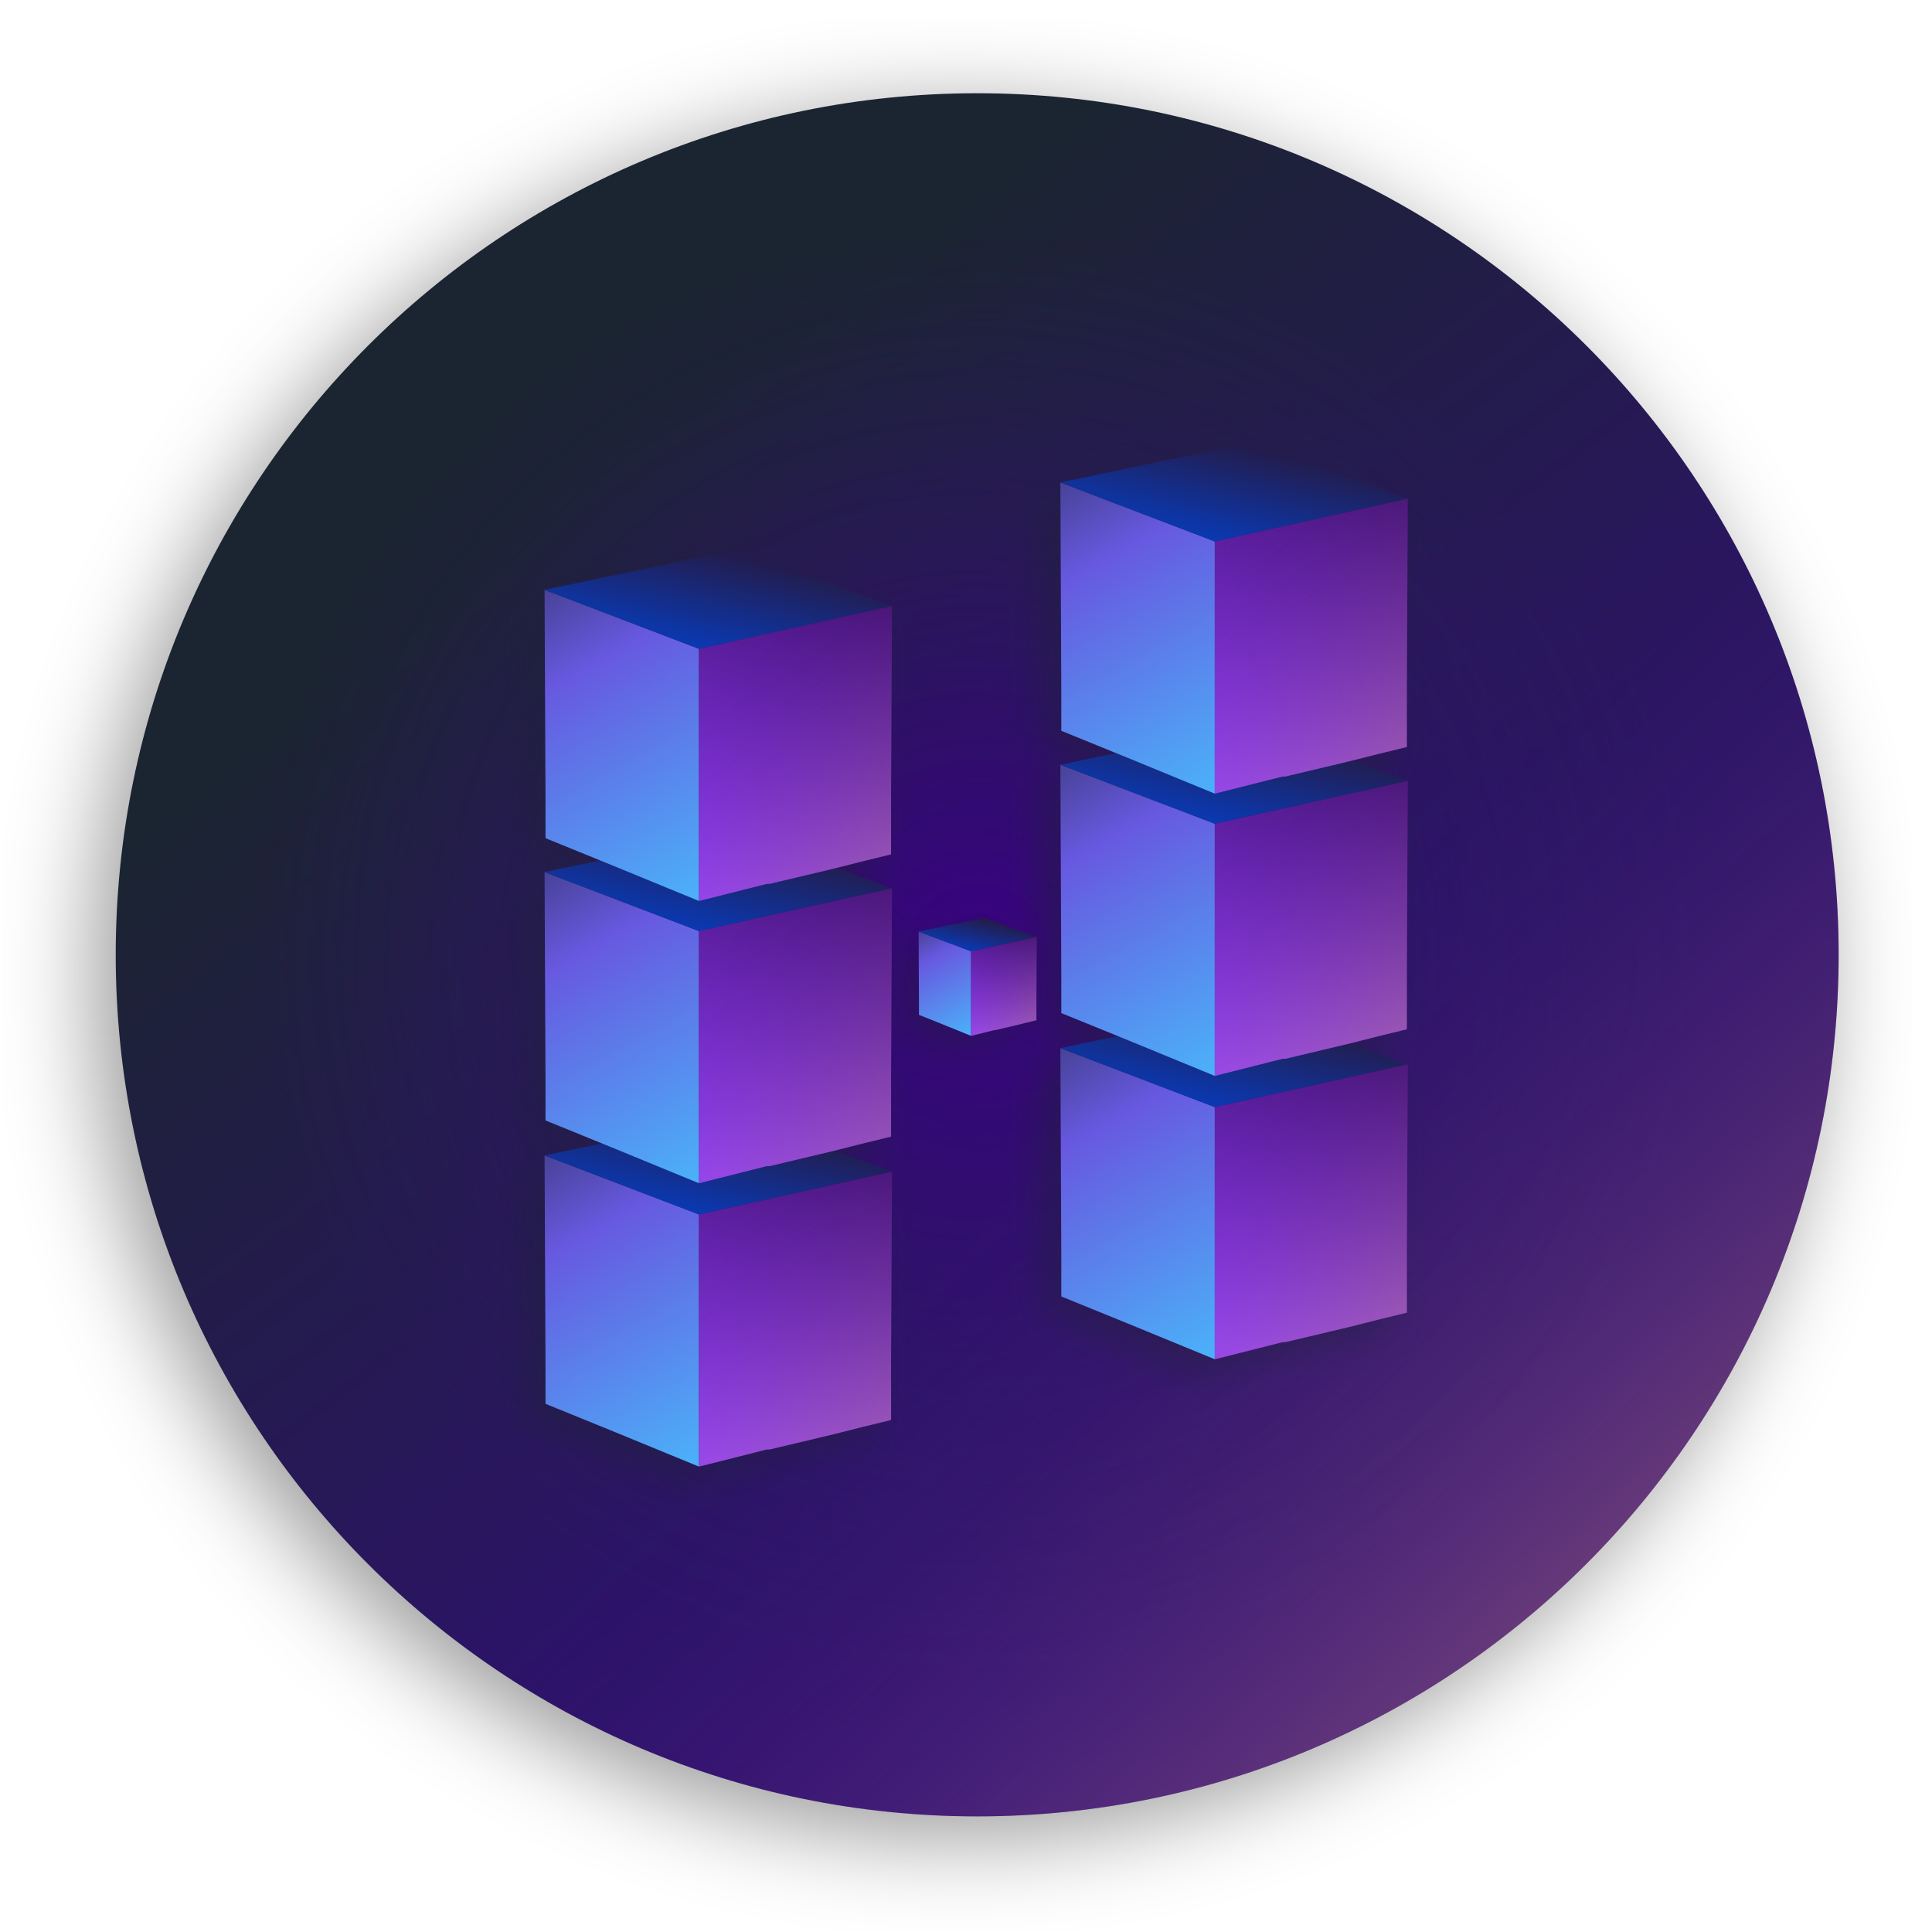
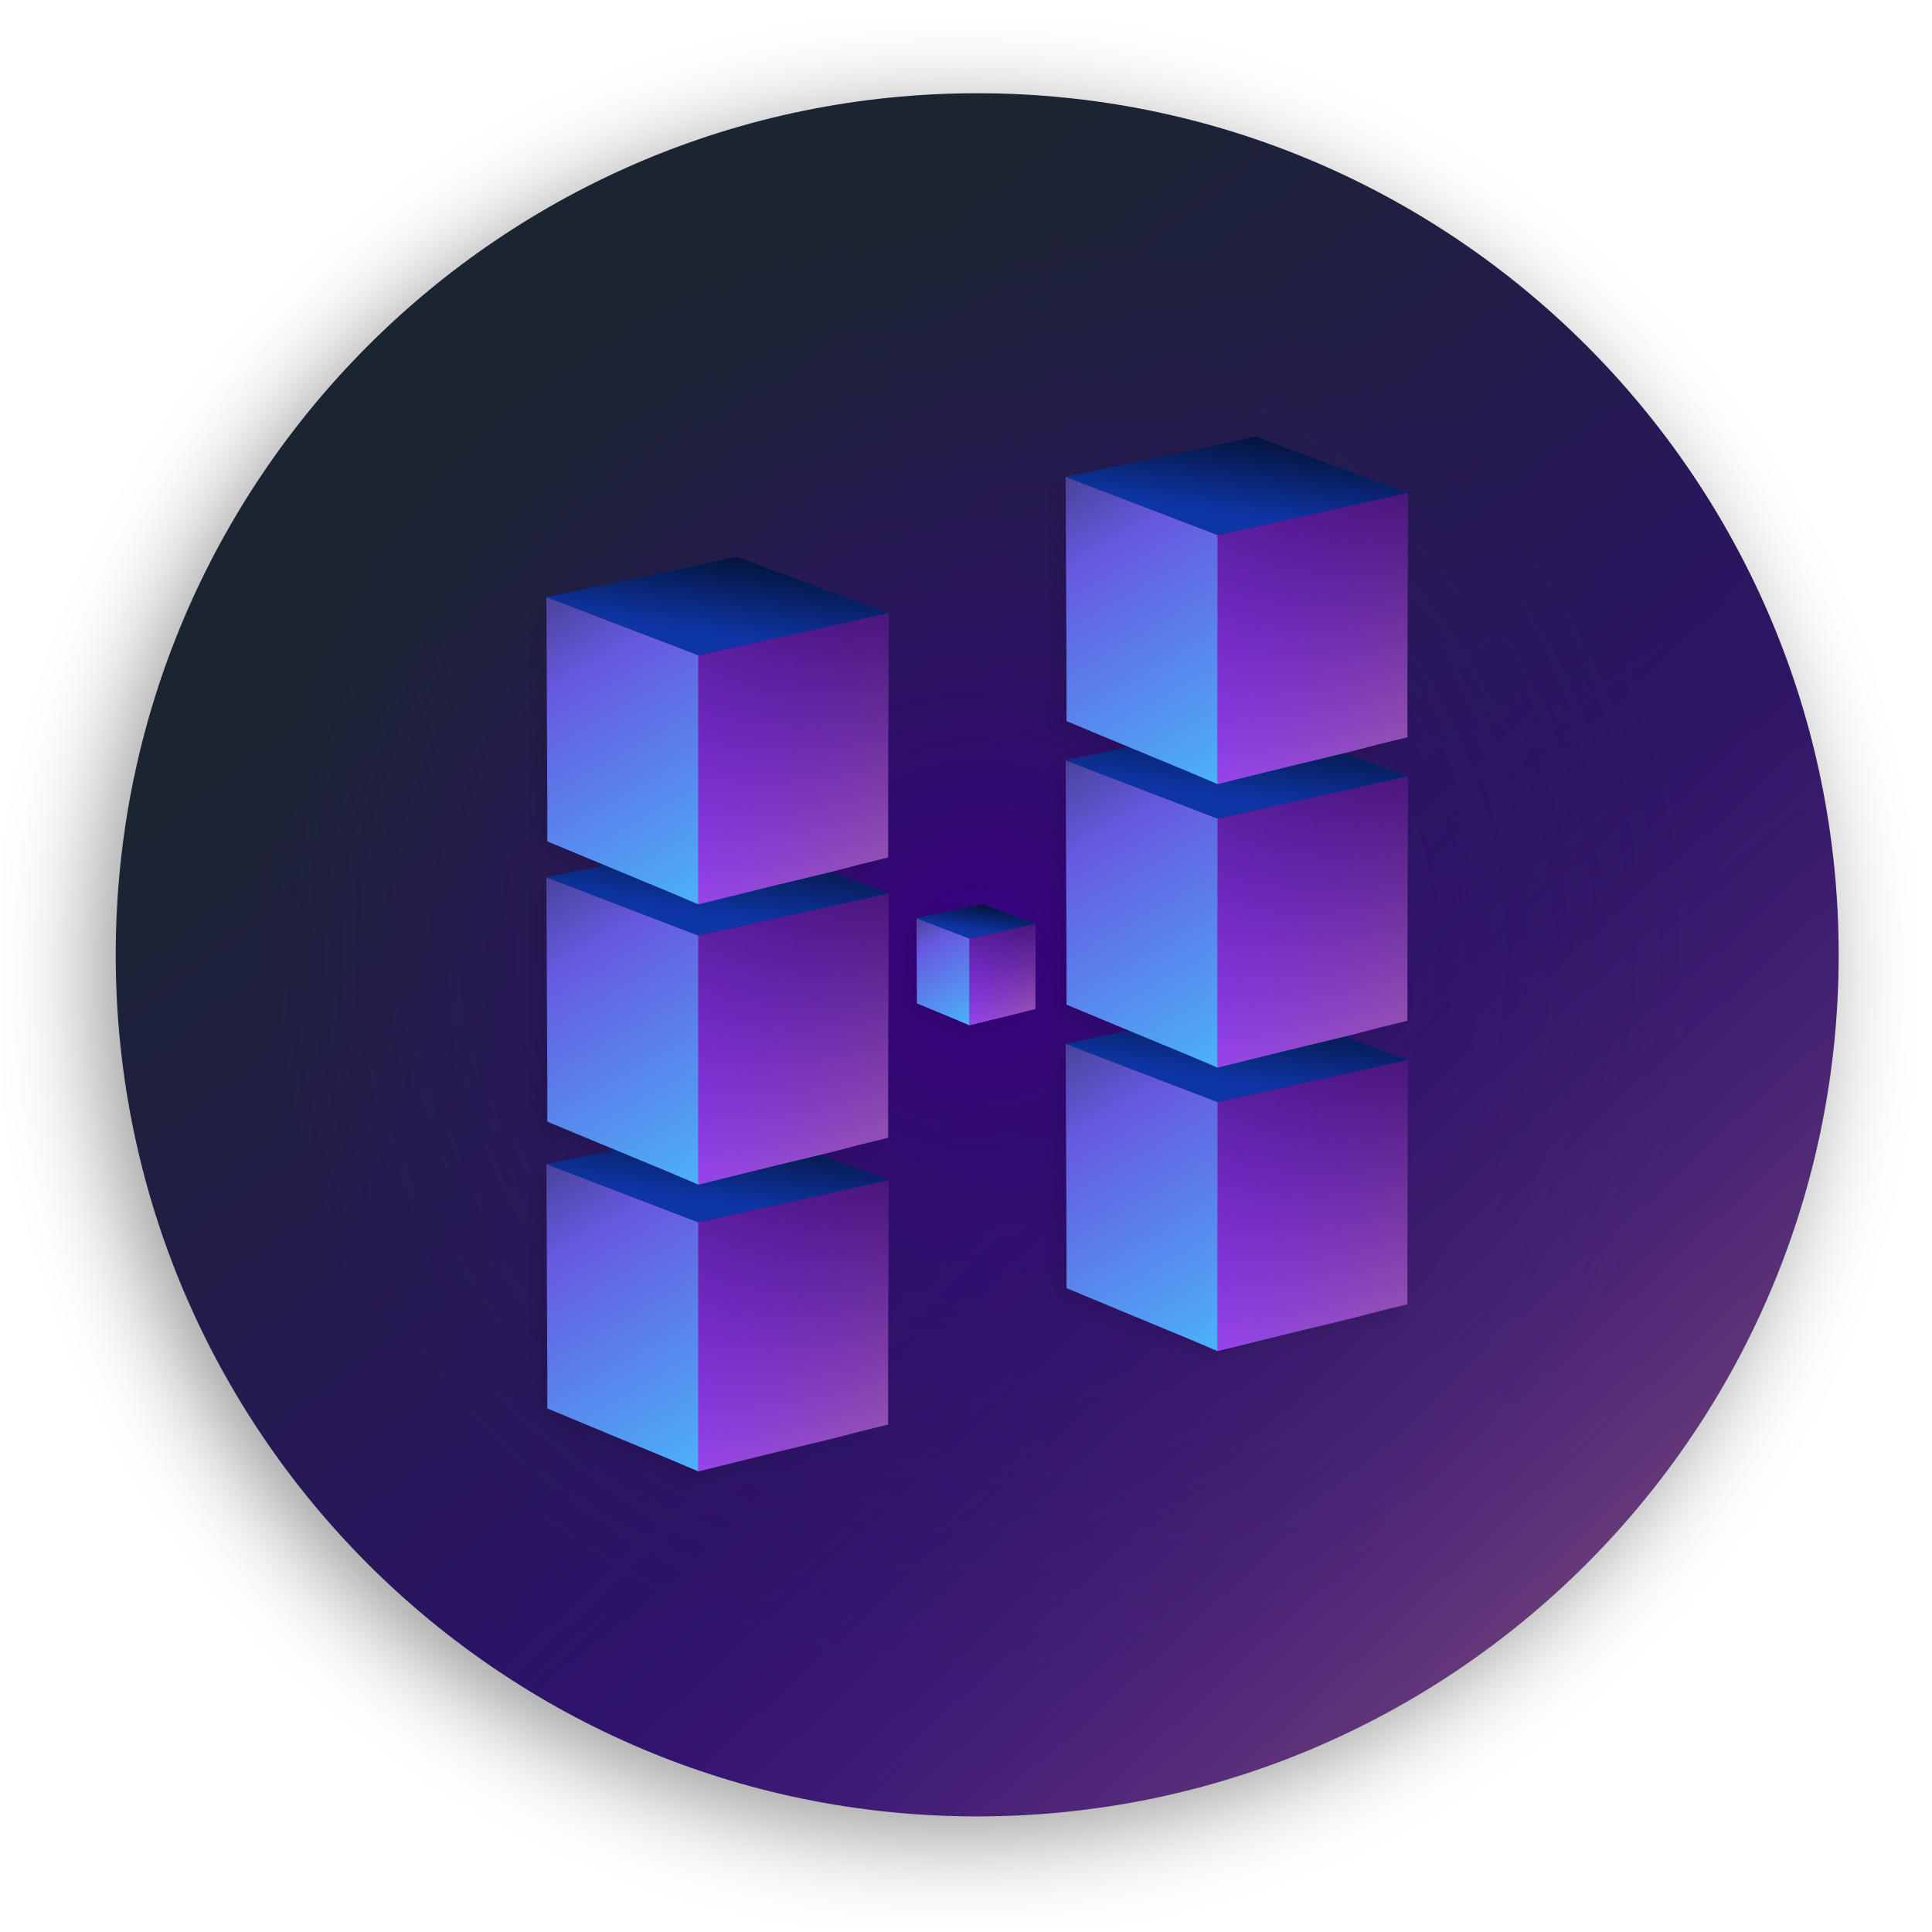
- <svg xmlns="http://www.w3.org/2000/svg" width="518" height="518" viewBox="0 0 518 518" version="1.1">
-   <g id="Canvas" fill="none">
-     <g id="MacOS Icon 512px.1">
-       <g id="Rectangle 3.5" filter="url(#filter0_d)">
-         <path d="M 1.80716e-06 231C 0.016 103.438 103.438 -8.86264e-07 231 0C 358.562 8.86264e-07 461.959 103.438 461.943 231C 461.927 358.562 358.505 462 230.943 462C 103.381 462 -0.016 358.562 1.80716e-06 231Z" transform="translate(31.0283 25)" fill="url(#paint0_linear)" />
-         <path d="M 1.80716e-06 231C 0.016 103.438 103.438 -8.86264e-07 231 0C 358.562 8.86264e-07 461.959 103.438 461.943 231C 461.927 358.562 358.505 462 230.943 462C 103.381 462 -0.016 358.562 1.80716e-06 231Z" transform="translate(31.0283 25)" fill="url(#paint1_radial)" />
-         <path d="M 1.80716e-06 231C 0.016 103.438 103.438 -8.86264e-07 231 0C 358.562 8.86264e-07 461.959 103.438 461.943 231C 461.927 358.562 358.505 462 230.943 462C 103.381 462 -0.016 358.562 1.80716e-06 231Z" transform="translate(31.0283 25)" fill="url(#paint2_linear)" />
-       </g>
-       <g id="Group 3.2" filter="url(#filter1_d)">
-         <g id="Group 2.1">
-           <g id="Group">
-             <path id="Vector" fill-rule="evenodd" clip-rule="evenodd" d="M 18.428 73.983L 0.252 66.585L 0.252 56.89L 0 0L 41.4 15.817L 41.4 83.422L 33.322 80.106L 18.428 73.983Z" transform="translate(146.009 309.801)" fill="url(#paint3_linear)" />
-             <path id="Vector_2" fill-rule="evenodd" clip-rule="evenodd" d="M 51.75 0L 60.585 3.316L 77.751 9.694L 93.15 15.307L 41.4 26.787L 0 10.97L 36.604 3.316L 51.75 0Z" transform="translate(146.009 298.82)" fill="url(#paint4_linear)" />
-             <g id="Vector_3" transform="translate(187.412 314.137)">
-               <path fill-rule="evenodd" clip-rule="evenodd" d="M 51.498 66.585L 44.177 68.37L 36.099 70.411L 18.933 74.493L 18.176 74.493L 0 79.085L 0 11.48L 51.75 0L 51.498 50.257L 51.498 52.043L 51.498 61.482L 51.498 66.585Z" fill="url(#paint5_linear)" />
-               <path fill-rule="evenodd" clip-rule="evenodd" d="M 51.498 66.585L 44.177 68.37L 36.099 70.411L 18.933 74.493L 18.176 74.493L 0 79.085L 0 11.48L 51.75 0L 51.498 50.257L 51.498 52.043L 51.498 61.482L 51.498 66.585Z" fill="url(#paint6_linear)" />
-             </g>
-           </g>
-           <g id="Group_2">
-             <path id="Vector_4" fill-rule="evenodd" clip-rule="evenodd" d="M 18.428 73.983L 0.252 66.585L 0.252 56.89L 0 0L 41.4 15.817L 41.4 83.422L 33.322 80.106L 18.428 73.983Z" transform="translate(146.009 233.824)" fill="url(#paint7_linear)" />
-             <path id="Vector_5" fill-rule="evenodd" clip-rule="evenodd" d="M 51.75 0L 60.585 3.316L 77.751 9.694L 93.15 15.307L 41.4 26.787L 0 10.97L 36.604 3.316L 51.75 0Z" transform="translate(146.009 222.844)" fill="url(#paint8_linear)" />
-             <g id="Vector_6" transform="translate(187.412 238.16)">
-               <path fill-rule="evenodd" clip-rule="evenodd" d="M 51.498 66.585L 44.177 68.37L 36.099 70.411L 18.933 74.493L 18.176 74.493L 0 79.085L 0 11.48L 51.75 0L 51.498 50.257L 51.498 52.043L 51.498 61.482L 51.498 66.585Z" fill="url(#paint9_linear)" />
-               <path fill-rule="evenodd" clip-rule="evenodd" d="M 51.498 66.585L 44.177 68.37L 36.099 70.411L 18.933 74.493L 18.176 74.493L 0 79.085L 0 11.48L 51.75 0L 51.498 50.257L 51.498 52.043L 51.498 61.482L 51.498 66.585Z" fill="url(#paint10_linear)" />
-             </g>
-           </g>
-           <g id="Group_3">
-             <path id="Vector_7" fill-rule="evenodd" clip-rule="evenodd" d="M 18.428 73.983L 0.252 66.585L 0.252 56.89L 0 0L 41.4 15.817L 41.4 83.422L 33.322 80.106L 18.428 73.983Z" transform="translate(146.008 158.145)" fill="url(#paint11_linear)" />
-             <path id="Vector_8" fill-rule="evenodd" clip-rule="evenodd" d="M 51.75 0L 60.585 3.316L 77.751 9.694L 93.15 15.307L 41.4 26.787L 0 10.97L 36.604 3.316L 51.75 0Z" transform="translate(146.008 147.168)" fill="url(#paint12_linear)" />
-             <g id="Vector_9" transform="translate(187.411 162.484)">
-               <path fill-rule="evenodd" clip-rule="evenodd" d="M 51.498 66.585L 44.177 68.37L 36.099 70.411L 18.933 74.493L 18.176 74.493L 0 79.085L 0 11.48L 51.75 0L 51.498 50.257L 51.498 52.043L 51.498 61.482L 51.498 66.585Z" fill="url(#paint13_linear)" />
-               <path fill-rule="evenodd" clip-rule="evenodd" d="M 51.498 66.585L 44.177 68.37L 36.099 70.411L 18.933 74.493L 18.176 74.493L 0 79.085L 0 11.48L 51.75 0L 51.498 50.257L 51.498 52.043L 51.498 61.482L 51.498 66.585Z" fill="url(#paint14_linear)" />
-             </g>
-           </g>
-         </g>
-         <g id="Group 2.2">
-           <g id="Group_4">
-             <path id="Vector_10" fill-rule="evenodd" clip-rule="evenodd" d="M 18.428 73.983L 0.252 66.585L 0.252 56.89L 0 0L 41.4 15.817L 41.4 83.422L 33.322 80.106L 18.428 73.983Z" transform="translate(284.301 281.016)" fill="url(#paint15_linear)" />
-             <path id="Vector_11" fill-rule="evenodd" clip-rule="evenodd" d="M 51.75 0L 60.585 3.316L 77.751 9.694L 93.15 15.307L 41.4 26.787L 0 10.97L 36.604 3.316L 51.75 0Z" transform="translate(284.301 270.043)" fill="url(#paint16_linear)" />
-             <g id="Vector_12" transform="translate(325.704 285.359)">
-               <path fill-rule="evenodd" clip-rule="evenodd" d="M 51.498 66.585L 44.177 68.37L 36.099 70.411L 18.933 74.493L 18.176 74.493L 0 79.085L 0 11.48L 51.75 0L 51.498 50.257L 51.498 52.043L 51.498 61.482L 51.498 66.585Z" fill="url(#paint17_linear)" />
-               <path fill-rule="evenodd" clip-rule="evenodd" d="M 51.498 66.585L 44.177 68.37L 36.099 70.411L 18.933 74.493L 18.176 74.493L 0 79.085L 0 11.48L 51.75 0L 51.498 50.257L 51.498 52.043L 51.498 61.482L 51.498 66.585Z" fill="url(#paint18_linear)" />
-             </g>
-           </g>
-           <g id="Group_5">
-             <path id="Vector_13" fill-rule="evenodd" clip-rule="evenodd" d="M 18.428 73.983L 0.252 66.585L 0.252 56.89L 0 0L 41.4 15.817L 41.4 83.422L 33.322 80.106L 18.428 73.983Z" transform="translate(284.301 205.039)" fill="url(#paint19_linear)" />
-             <path id="Vector_14" fill-rule="evenodd" clip-rule="evenodd" d="M 51.75 0L 60.585 3.316L 77.751 9.694L 93.15 15.307L 41.4 26.787L 0 10.97L 36.604 3.316L 51.75 0Z" transform="translate(284.301 194.066)" fill="url(#paint20_linear)" />
-             <g id="Vector_15" transform="translate(325.704 209.383)">
-               <path fill-rule="evenodd" clip-rule="evenodd" d="M 51.498 66.585L 44.177 68.37L 36.099 70.411L 18.933 74.493L 18.176 74.493L 0 79.085L 0 11.48L 51.75 0L 51.498 50.257L 51.498 52.043L 51.498 61.482L 51.498 66.585Z" fill="url(#paint21_linear)" />
-               <path fill-rule="evenodd" clip-rule="evenodd" d="M 51.498 66.585L 44.177 68.37L 36.099 70.411L 18.933 74.493L 18.176 74.493L 0 79.085L 0 11.48L 51.75 0L 51.498 50.257L 51.498 52.043L 51.498 61.482L 51.498 66.585Z" fill="url(#paint22_linear)" />
-             </g>
-           </g>
-           <g id="Group_6">
-             <path id="Vector_16" fill-rule="evenodd" clip-rule="evenodd" d="M 18.428 73.983L 0.252 66.585L 0.252 56.89L 0 0L 41.4 15.817L 41.4 83.422L 33.322 80.106L 18.428 73.983Z" transform="translate(284.301 129.359)" fill="url(#paint23_linear)" />
-             <path id="Vector_17" fill-rule="evenodd" clip-rule="evenodd" d="M 51.75 0L 60.585 3.316L 77.751 9.694L 93.15 15.307L 41.4 26.787L 0 10.97L 36.604 3.316L 51.75 0Z" transform="translate(284.301 118.383)" fill="url(#paint24_linear)" />
-             <g id="Vector_18" transform="translate(325.704 133.699)">
-               <path fill-rule="evenodd" clip-rule="evenodd" d="M 51.498 66.585L 44.177 68.37L 36.099 70.411L 18.933 74.493L 18.176 74.493L 0 79.085L 0 11.48L 51.75 0L 51.498 50.257L 51.498 52.043L 51.498 61.482L 51.498 66.585Z" fill="url(#paint25_linear)" />
-               <path fill-rule="evenodd" clip-rule="evenodd" d="M 51.498 66.585L 44.177 68.37L 36.099 70.411L 18.933 74.493L 18.176 74.493L 0 79.085L 0 11.48L 51.75 0L 51.498 50.257L 51.498 52.043L 51.498 61.482L 51.498 66.585Z" fill="url(#paint26_linear)" />
-             </g>
-           </g>
-           <g id="Group_7">
-             <path id="Vector_19" fill-rule="evenodd" clip-rule="evenodd" d="M 6.265 24.809L 0.086 22.328L 0.086 19.077L 0 0L 14.075 5.304L 14.075 27.974L 11.329 26.862L 6.265 24.809Z" transform="translate(246.297 249.762)" fill="url(#paint27_linear)" />
-             <path id="Vector_20" fill-rule="evenodd" clip-rule="evenodd" d="M 17.594 0L 20.598 1.112L 26.434 3.251L 31.67 5.133L 14.075 8.982L 0 3.679L 12.445 1.112L 17.594 0Z" transform="translate(246.297 246.074)" fill="url(#paint28_linear)" />
-             <g id="Vector_21" transform="translate(260.373 251.211)">
-               <path fill-rule="evenodd" clip-rule="evenodd" d="M 17.509 22.328L 15.02 22.927L 12.273 23.611L 6.437 24.98L 6.179 24.98L 0 26.52L 0 3.85L 17.594 0L 17.509 16.853L 17.509 17.452L 17.509 20.617L 17.509 22.328Z" fill="url(#paint29_linear)" />
-               <path fill-rule="evenodd" clip-rule="evenodd" d="M 17.509 22.328L 15.02 22.927L 12.273 23.611L 6.437 24.98L 6.179 24.98L 0 26.52L 0 3.85L 17.594 0L 17.509 16.853L 17.509 17.452L 17.509 20.617L 17.509 22.328Z" fill="url(#paint30_linear)" />
-             </g>
-           </g>
-         </g>
-       </g>
-     </g>
+ <svg xmlns="http://www.w3.org/2000/svg" width="518" height="518" viewBox="0 0 518 518" fill="none">
+   <g filter="url(#filter0_d)">
+     <rect width="461.943" height="462" rx="230.971" transform="matrix(1 6.94771e-09 -0.000123745 1 31.0571 25)" fill="url(#paint0_linear)" />
+     <rect width="461.943" height="462" rx="230.971" transform="matrix(1 6.94771e-09 -0.000123745 1 31.0571 25)" fill="url(#paint1_radial)" />
+     <rect width="461.943" height="462" rx="230.971" transform="matrix(1 6.94771e-09 -0.000123745 1 31.0571 25)" fill="url(#paint2_linear)" />
+   </g>
+   <g filter="url(#filter1_d)">
+     <path d="M0.08 11.283H0V78.099L18.132 73.618L18.771 73.458L35.705 69.377L43.693 67.297L50.882 65.536V60.415V50.973V49.132L51.042 -3.05253e-07L0.08 11.283Z" transform="translate(187.238 316.406)" fill="url(#paint3_linear)" />
+     <path d="M0 0L0.24 55.854V65.536L18.132 72.978L32.83 79.06L40.738 82.42V15.604L0 0Z" transform="translate(146.5 312.086)" fill="url(#paint4_linear)" />
+     <path d="M0.08 11.283H0V78.099L18.132 73.618L18.771 73.458L35.705 69.377L43.693 67.297L50.882 65.536V60.415V50.973V49.132L51.042 -3.05253e-07L0.08 11.283Z" transform="translate(187.238 316.398)" fill="url(#paint5_linear)" />
+     <path d="M89.623 14.323L76.603 9.522L59.669 3.281L50.962 0L36.025 3.281L1.757 10.483L0 10.803L40.738 26.407H40.817L91.779 15.124L89.623 14.323Z" transform="translate(146.5 301.281)" fill="url(#paint6_linear)" />
+     <path d="M89.623 14.323L76.603 9.522L59.669 3.281L50.962 0L36.025 3.281L1.757 10.483L0 10.803L40.738 26.407H40.817L91.779 15.124L89.623 14.323Z" transform="translate(146.5 301.281)" fill="url(#paint7_linear)" />
+     <path d="M0.08 11.283H0V78.099L18.132 73.618L18.771 73.458L35.705 69.377L43.693 67.297L50.882 65.536V60.415V50.973V49.132L51.042 -3.05253e-07L0.08 11.283Z" transform="translate(187.238 239.52)" fill="url(#paint8_linear)" />
+     <path d="M0 0L0.24 55.854V65.536L18.132 72.978L32.83 79.06L40.738 82.42V15.604L0 0Z" transform="translate(146.5 235.191)" fill="url(#paint9_linear)" />
+     <path d="M0.08 11.283H0V78.099L18.132 73.618L18.771 73.458L35.705 69.377L43.693 67.297L50.882 65.536V60.415V50.973V49.132L51.042 -3.05253e-07L0.08 11.283Z" transform="translate(187.238 239.516)" fill="url(#paint10_linear)" />
+     <path d="M89.623 14.323L76.603 9.522L59.669 3.281L50.962 0L36.025 3.281L1.757 10.483L0 10.803L40.738 26.407H40.817L91.779 15.124L89.623 14.323Z" transform="translate(146.5 224.395)" fill="url(#paint11_linear)" />
+     <path d="M89.623 14.323L76.603 9.522L59.669 3.281L50.962 0L36.025 3.281L1.757 10.483L0 10.803L40.738 26.407H40.817L91.779 15.124L89.623 14.323Z" transform="translate(146.5 224.395)" fill="url(#paint12_linear)" />
+     <path d="M0.08 11.283H0V78.099L18.132 73.618L18.771 73.458L35.705 69.377L43.693 67.297L50.882 65.536V60.415V50.973V49.132L51.042 -3.05253e-07L0.08 11.283Z" transform="translate(187.238 164.367)" fill="url(#paint13_linear)" />
+     <path d="M0 0L0.24 55.854V65.536L18.132 72.978L32.83 79.06L40.738 82.42V15.604L0 0Z" transform="translate(146.5 160.047)" fill="url(#paint14_linear)" />
+     <path d="M0.08 11.283H0V78.099L18.132 73.618L18.771 73.458L35.705 69.377L43.693 67.297L50.882 65.536V60.415V50.973V49.132L51.042 -3.05253e-07L0.08 11.283Z" transform="translate(187.238 164.367)" fill="url(#paint15_linear)" />
+     <path d="M89.623 14.323L76.603 9.522L59.669 3.281L50.962 0L36.025 3.281L1.757 10.483L0 10.803L40.738 26.407H40.817L91.779 15.124L89.623 14.323Z" transform="translate(146.5 149.246)" fill="url(#paint16_linear)" />
+     <path d="M89.623 14.323L76.603 9.522L59.669 3.281L50.962 0L36.025 3.281L1.757 10.483L0 10.803L40.738 26.407H40.817L91.779 15.124L89.623 14.323Z" transform="translate(146.5 149.246)" fill="url(#paint17_linear)" />
+     <path d="M0.028 3.935H0V27.236L6.307 25.674L6.529 25.618L12.419 24.195L15.197 23.469L17.698 22.855V21.069V17.776V17.134L17.753 -1.06453e-07L0.028 3.935Z" transform="translate(259.917 247.676)" fill="url(#paint18_linear)" />
+     <path d="M0 0L0.083 19.478V22.855L6.307 25.45L11.419 27.571L14.169 28.743V5.442L0 0Z" transform="translate(245.749 246.164)" fill="url(#paint19_linear)" />
+     <path d="M0.028 3.935H0V27.236L6.307 25.674L6.529 25.618L12.419 24.195L15.197 23.469L17.698 22.855V21.069V17.776V17.134L17.753 -1.06453e-07L0.028 3.935Z" transform="translate(259.917 247.672)" fill="url(#paint20_linear)" />
+     <path d="M31.172 4.995L26.643 3.321L20.753 1.144L17.725 0L12.53 1.144L0.611 3.656L0 3.767L14.169 9.209H14.197L31.922 5.274L31.172 4.995Z" transform="translate(245.749 242.398)" fill="url(#paint21_linear)" />
+     <path d="M31.172 4.995L26.643 3.321L20.753 1.144L17.725 0L12.53 1.144L0.611 3.656L0 3.767L14.169 9.209H14.197L31.922 5.274L31.172 4.995Z" transform="translate(245.749 242.398)" fill="url(#paint22_linear)" />
+     <path d="M0.08 11.283H0V78.099L18.132 73.618L18.771 73.458L35.705 69.377L43.693 67.297L50.882 65.536V60.415V50.973V49.132L51.042 -3.05253e-07L0.08 11.283Z" transform="translate(326.459 284.156)" fill="url(#paint23_linear)" />
+     <path d="M0 0L0.24 55.854V65.536L18.132 72.978L32.83 79.06L40.738 82.42V15.604L0 0Z" transform="translate(285.722 279.84)" fill="url(#paint24_linear)" />
+     <path d="M0.08 11.283H0V78.099L18.132 73.618L18.771 73.458L35.705 69.377L43.693 67.297L50.882 65.536V60.415V50.973V49.132L51.042 -3.05253e-07L0.08 11.283Z" transform="translate(326.459 284.156)" fill="url(#paint25_linear)" />
+     <path d="M89.623 14.323L76.603 9.522L59.669 3.281L50.962 0L36.025 3.281L1.757 10.483L0 10.803L40.738 26.407H40.817L91.779 15.124L89.623 14.323Z" transform="translate(285.722 269.035)" fill="url(#paint26_linear)" />
+     <path d="M89.623 14.323L76.603 9.522L59.669 3.281L50.962 0L36.025 3.281L1.757 10.483L0 10.803L40.738 26.407H40.817L91.779 15.124L89.623 14.323Z" transform="translate(285.722 269.035)" fill="url(#paint27_linear)" />
+     <path d="M0.08 11.283H0V78.099L18.132 73.618L18.771 73.458L35.705 69.377L43.693 67.297L50.882 65.536V60.415V50.973V49.132L51.042 -3.05253e-07L0.08 11.283Z" transform="translate(326.458 208.148)" fill="url(#paint28_linear)" />
+     <path d="M0 0L0.24 55.854V65.536L18.132 72.978L32.83 79.06L40.738 82.42V15.604L0 0Z" transform="translate(285.721 203.832)" fill="url(#paint29_linear)" />
+     <path d="M0.08 11.283H0V78.099L18.132 73.618L18.771 73.458L35.705 69.377L43.693 67.297L50.882 65.536V60.415V50.973V49.132L51.042 -3.05253e-07L0.08 11.283Z" transform="translate(326.458 208.148)" fill="url(#paint30_linear)" />
+     <path d="M89.623 14.323L76.603 9.522L59.669 3.281L50.962 0L36.025 3.281L1.757 10.483L0 10.803L40.738 26.407H40.817L91.779 15.124L89.623 14.323Z" transform="translate(285.721 193.027)" fill="url(#paint31_linear)" />
+     <path d="M89.623 14.323L76.603 9.522L59.669 3.281L50.962 0L36.025 3.281L1.757 10.483L0 10.803L40.738 26.407H40.817L91.779 15.124L89.623 14.323Z" transform="translate(285.721 193.027)" fill="url(#paint32_linear)" />
+     <path d="M0.08 11.283H0V78.099L18.132 73.618L18.771 73.458L35.705 69.377L43.693 67.297L50.882 65.536V60.415V50.973V49.132L51.042 -3.05253e-07L0.08 11.283Z" transform="translate(326.458 132.133)" fill="url(#paint33_linear)" />
+     <path d="M0 0L0.24 55.854V65.536L18.132 72.978L32.83 79.06L40.738 82.42V15.604L0 0Z" transform="translate(285.721 127.816)" fill="url(#paint34_linear)" />
+     <path d="M0.08 11.283H0V78.099L18.132 73.618L18.771 73.458L35.705 69.377L43.693 67.297L50.882 65.536V60.415V50.973V49.132L51.042 -3.05253e-07L0.08 11.283Z" transform="translate(326.458 132.133)" fill="url(#paint35_linear)" />
+     <path d="M89.623 14.323L76.603 9.522L59.669 3.281L50.962 0L36.025 3.281L1.757 10.483L0 10.803L40.738 26.407H40.817L91.779 15.124L89.623 14.323Z" transform="translate(285.722 117.012)" fill="url(#paint36_linear)" />
+     <path d="M89.623 14.323L76.603 9.522L59.669 3.281L50.962 0L36.025 3.281L1.757 10.483L0 10.803L40.738 26.407H40.817L91.779 15.124L89.623 14.323Z" transform="translate(285.722 117.012)" fill="url(#paint37_linear)" />
  </g>
  <defs>
    <filter id="filter0_d" x="0.784" y="5.245" width="511.943" height="512" filterUnits="userSpaceOnUse" color-interpolation-filters="sRGB">
      <feFlood flood-opacity="0" result="BackgroundImageFix" />
      <feColorMatrix in="SourceAlpha" type="matrix" values="0 0 0 0 0 0 0 0 0 0 0 0 0 0 0 0 0 0 255 0" />
      <feOffset dx="-5.245" dy="5.245" />
      <feGaussianBlur stdDeviation="12.5" />
      <feColorMatrix type="matrix" values="0 0 0 0 0 0 0 0 0 0 0 0 0 0 0 0 0 0 0.4 0" />
      <feBlend mode="normal" in2="BackgroundImageFix" result="effect1_dropShadow" />
      <feBlend mode="normal" in="SourceGraphic" in2="effect1_dropShadow" result="shape" />
    </filter>
-     <filter id="filter1_d" x="131.008" y="112.383" width="251.445" height="294.84" filterUnits="userSpaceOnUse" color-interpolation-filters="sRGB">
+     <filter id="filter1_d" x="139" y="114.012" width="241.001" height="287.495" filterUnits="userSpaceOnUse" color-interpolation-filters="sRGB">
      <feFlood flood-opacity="0" result="BackgroundImageFix" />
      <feColorMatrix in="SourceAlpha" type="matrix" values="0 0 0 0 0 0 0 0 0 0 0 0 0 0 0 0 0 0 255 0" />
-       <feOffset dx="-5" dy="4" />
-       <feGaussianBlur stdDeviation="5" />
-       <feColorMatrix type="matrix" values="0 0 0 0 0.106 0 0 0 0 0.141 0 0 0 0 0.192 0 0 0 0.4 0" />
+       <feOffset dx="-2.5" dy="2" />
+       <feGaussianBlur stdDeviation="2.5" />
+       <feColorMatrix type="matrix" values="0 0 0 0 0 0 0 0 0 0 0 0 0 0 0 0 0 0 0.1 0" />
      <feBlend mode="normal" in2="BackgroundImageFix" result="effect1_dropShadow" />
      <feBlend mode="normal" in="SourceGraphic" in2="effect1_dropShadow" result="shape" />
    </filter>
-     <linearGradient id="paint0_linear" x2="1" gradientUnits="userSpaceOnUse" gradientTransform="matrix(317.575 420.777 -420.749 317.659 355.107 -70.1856)">
+     <linearGradient id="paint0_linear" x2="1" gradientUnits="userSpaceOnUse" gradientTransform="translate(355.069 -70.1856) scale(527.146 527.219) rotate(52.9479)">
      <stop stop-color="#1B2431" />
      <stop offset="1" stop-color="#3F00A5" />
    </linearGradient>
-     <radialGradient id="paint1_radial" cx="0.5" cy="0.5" r="0.5" gradientUnits="userSpaceOnUse" gradientTransform="matrix(0.335871 393.019 -392.97 0.384385 427.289 34.2984)">
+     <radialGradient id="paint1_radial" cx="0.5" cy="0.5" r="0.5" gradientUnits="userSpaceOnUse" gradientTransform="translate(427.264 34.2984) scale(392.97 393.019) rotate(89.9439)">
      <stop stop-color="#390082" />
      <stop offset="1" stop-color="#2B1C61" stop-opacity="0" />
    </radialGradient>
-     <linearGradient id="paint2_linear" x2="1" gradientUnits="userSpaceOnUse" gradientTransform="matrix(153.073 166.727 -166.687 152.946 339.317 186.808)">
+     <linearGradient id="paint2_linear" x2="1" gradientUnits="userSpaceOnUse" gradientTransform="matrix(153.094 166.727 -166.668 152.946 339.311 186.808)">
      <stop stop-color="#300E75" stop-opacity="0" />
      <stop offset="1" stop-color="#F2C94C" stop-opacity="0.35" />
    </linearGradient>
-     <linearGradient id="paint3_linear" x2="1" gradientUnits="userSpaceOnUse" gradientTransform="matrix(62.2849 109.217 -54.1986 30.8999 -1.40393 -36.7442)">
-       <stop stop-color="#1C2334" />
-       <stop offset="0.449" stop-color="#6759E0" />
-       <stop offset="1" stop-color="#4BB2F9" />
-     </linearGradient>
-     <linearGradient id="paint4_linear" x2="1" gradientUnits="userSpaceOnUse" gradientTransform="matrix(-7.91757 34.8227 -121.102 -27.5461 103.306 13.4804)">
-       <stop stop-color="#231C4C" />
-       <stop offset="1" stop-color="#0143D6" />
-     </linearGradient>
-     <linearGradient id="paint5_linear" x2="1" gradientUnits="userSpaceOnUse" gradientTransform="matrix(-40.6435 122.172 -79.9436 -26.5896 91.4695 -30.2789)">
-       <stop offset="0.177" stop-color="#1D2237" />
-       <stop offset="0.323" stop-color="#47137A" />
-       <stop offset="1" stop-color="#913BFE" />
-     </linearGradient>
-     <linearGradient id="paint6_linear" x2="1" gradientUnits="userSpaceOnUse" gradientTransform="matrix(60.1735 72.2835 -47.2994 39.3421 23.4193 -8.60759)">
-       <stop stop-color="#5F20A5" stop-opacity="0" />
-       <stop offset="1" stop-color="#F2C94C" stop-opacity="0.35" />
-     </linearGradient>
-     <linearGradient id="paint7_linear" x2="1" gradientUnits="userSpaceOnUse" gradientTransform="matrix(62.2849 109.217 -54.1986 30.8999 -1.40393 -36.7442)">
-       <stop stop-color="#1C2334" />
-       <stop offset="0.449" stop-color="#6759E0" />
-       <stop offset="1" stop-color="#4BB2F9" />
-     </linearGradient>
-     <linearGradient id="paint8_linear" x2="1" gradientUnits="userSpaceOnUse" gradientTransform="matrix(-7.91757 34.8227 -121.102 -27.5461 103.306 13.4804)">
-       <stop stop-color="#231C4C" />
-       <stop offset="1" stop-color="#0143D6" />
-     </linearGradient>
-     <linearGradient id="paint9_linear" x2="1" gradientUnits="userSpaceOnUse" gradientTransform="matrix(-43.8106 122.172 -79.9433 -28.6603 91.4693 -29.2436)">
-       <stop offset="0.177" stop-color="#1D2237" />
-       <stop offset="0.319" stop-color="#47137A" />
-       <stop offset="1" stop-color="#913BFE" />
-     </linearGradient>
-     <linearGradient id="paint10_linear" x2="1" gradientUnits="userSpaceOnUse" gradientTransform="matrix(63.8684 68.0626 -44.5374 41.7578 22.0383 -6.12214)">
-       <stop stop-color="#5D1FA2" stop-opacity="0" />
-       <stop offset="1" stop-color="#F2C94C" stop-opacity="0.35" />
-     </linearGradient>
-     <linearGradient id="paint11_linear" x2="1" gradientUnits="userSpaceOnUse" gradientTransform="matrix(62.2849 109.217 -54.1986 30.8999 -1.40393 -36.7442)">
-       <stop stop-color="#1C2334" />
-       <stop offset="0.449" stop-color="#6759E0" />
-       <stop offset="1" stop-color="#4BB2F9" />
-     </linearGradient>
-     <linearGradient id="paint12_linear" x2="1" gradientUnits="userSpaceOnUse" gradientTransform="matrix(-7.91757 34.8227 -121.102 -27.5461 103.306 13.4804)">
-       <stop stop-color="#231C4C" />
-       <stop offset="1" stop-color="#0143D6" />
-     </linearGradient>
-     <linearGradient id="paint13_linear" x2="1" gradientUnits="userSpaceOnUse" gradientTransform="matrix(-47.5054 122.935 -80.4418 -31.0763 91.7186 -28.0356)">
-       <stop offset="0.177" stop-color="#1D2237" />
-       <stop offset="0.325" stop-color="#47137A" />
-       <stop offset="1" stop-color="#913BFE" />
-     </linearGradient>
-     <linearGradient id="paint14_linear" x2="1" gradientUnits="userSpaceOnUse" gradientTransform="matrix(58.0622 61.7312 -40.3943 37.9617 24.7173 -1.35102)">
-       <stop stop-color="#5C1EA0" stop-opacity="0" />
-       <stop offset="1" stop-color="#F2C94C" stop-opacity="0.35" />
-     </linearGradient>
-     <linearGradient id="paint15_linear" x2="1" gradientUnits="userSpaceOnUse" gradientTransform="matrix(62.2849 109.217 -54.1986 30.8999 -1.40393 -36.7442)">
-       <stop stop-color="#1C2334" />
-       <stop offset="0.449" stop-color="#6759E0" />
-       <stop offset="1" stop-color="#4BB2F9" />
-     </linearGradient>
-     <linearGradient id="paint16_linear" x2="1" gradientUnits="userSpaceOnUse" gradientTransform="matrix(-7.91757 34.8227 -121.102 -27.5461 103.306 13.4804)">
-       <stop stop-color="#231C4C" />
-       <stop offset="1" stop-color="#0143D6" />
-     </linearGradient>
-     <linearGradient id="paint17_linear" x2="1" gradientUnits="userSpaceOnUse" gradientTransform="matrix(-40.6435 122.172 -79.9436 -26.5896 91.4695 -30.2789)">
-       <stop offset="0.177" stop-color="#1D2237" />
-       <stop offset="0.323" stop-color="#47137A" />
-       <stop offset="1" stop-color="#913BFE" />
-     </linearGradient>
-     <linearGradient id="paint18_linear" x2="1" gradientUnits="userSpaceOnUse" gradientTransform="matrix(60.7014 65.9521 -43.1564 39.6872 23.987 -10.5979)">
-       <stop stop-color="#5D1FA3" stop-opacity="0" />
-       <stop offset="1" stop-color="#F2C94C" stop-opacity="0.35" />
-     </linearGradient>
-     <linearGradient id="paint19_linear" x2="1" gradientUnits="userSpaceOnUse" gradientTransform="matrix(62.2849 109.217 -54.1986 30.8999 -1.40393 -36.7442)">
-       <stop stop-color="#1C2334" />
-       <stop offset="0.449" stop-color="#6759E0" />
-       <stop offset="1" stop-color="#4BB2F9" />
-     </linearGradient>
-     <linearGradient id="paint20_linear" x2="1" gradientUnits="userSpaceOnUse" gradientTransform="matrix(-7.91757 34.8227 -121.102 -27.5461 103.306 13.4804)">
-       <stop stop-color="#231C4C" />
-       <stop offset="1" stop-color="#0143D6" />
-     </linearGradient>
-     <linearGradient id="paint21_linear" x2="1" gradientUnits="userSpaceOnUse" gradientTransform="matrix(-43.8106 122.172 -79.9433 -28.6603 91.4693 -29.2436)">
-       <stop offset="0.177" stop-color="#1D2237" />
-       <stop offset="0.319" stop-color="#47137A" />
-       <stop offset="1" stop-color="#913BFE" />
-     </linearGradient>
-     <linearGradient id="paint22_linear" x2="1" gradientUnits="userSpaceOnUse" gradientTransform="matrix(58.59 67.5349 -44.1921 38.3068 21.8656 -7.79727)">
-       <stop stop-color="#5D1FA3" stop-opacity="0" />
-       <stop offset="1" stop-color="#F2C94C" stop-opacity="0.35" />
-     </linearGradient>
-     <linearGradient id="paint23_linear" x2="1" gradientUnits="userSpaceOnUse" gradientTransform="matrix(62.2849 109.217 -54.1986 30.8999 -1.40393 -36.7442)">
-       <stop stop-color="#1C2334" />
-       <stop offset="0.449" stop-color="#6759E0" />
-       <stop offset="1" stop-color="#4BB2F9" />
-     </linearGradient>
-     <linearGradient id="paint24_linear" x2="1" gradientUnits="userSpaceOnUse" gradientTransform="matrix(-7.91757 34.8227 -121.102 -27.5461 103.306 13.4804)">
-       <stop stop-color="#231C4C" />
-       <stop offset="1" stop-color="#0143D6" />
-     </linearGradient>
-     <linearGradient id="paint25_linear" x2="1" gradientUnits="userSpaceOnUse" gradientTransform="matrix(-47.5054 122.935 -80.4418 -31.0763 91.7186 -28.0356)">
-       <stop offset="0.177" stop-color="#1D2237" />
-       <stop offset="0.325" stop-color="#47137A" />
-       <stop offset="1" stop-color="#913BFE" />
-     </linearGradient>
-     <linearGradient id="paint26_linear" x2="1" gradientUnits="userSpaceOnUse" gradientTransform="matrix(63.8684 68.0626 -44.5374 41.7578 22.0383 -10.3431)">
-       <stop stop-color="#5F20A6" stop-opacity="0" />
-       <stop offset="1" stop-color="#F2C94C" stop-opacity="0.35" />
-     </linearGradient>
-     <linearGradient id="paint27_linear" x2="1" gradientUnits="userSpaceOnUse" gradientTransform="matrix(21.1761 36.6237 -18.4269 10.3617 -0.47732 -12.3215)">
-       <stop stop-color="#1C2334" />
-       <stop offset="0.449" stop-color="#6759E0" />
-       <stop offset="1" stop-color="#4BB2F9" />
-     </linearGradient>
-     <linearGradient id="paint28_linear" x2="1" gradientUnits="userSpaceOnUse" gradientTransform="matrix(-2.69188 11.6771 -41.1731 -9.23706 35.1227 4.52039)">
-       <stop stop-color="#231C4C" />
-       <stop offset="1" stop-color="#0143D6" />
-     </linearGradient>
-     <linearGradient id="paint29_linear" x2="1" gradientUnits="userSpaceOnUse" gradientTransform="matrix(-16.1513 41.2238 -27.3493 -10.4208 31.1833 -9.40119)">
-       <stop offset="0.177" stop-color="#1D2237" />
-       <stop offset="0.325" stop-color="#47137A" />
-       <stop offset="1" stop-color="#913BFE" />
-     </linearGradient>
-     <linearGradient id="paint30_linear" x2="1" gradientUnits="userSpaceOnUse" gradientTransform="matrix(21.6414 23.7428 -15.7521 14.3459 7.5245 -4.39471)">
-       <stop stop-color="#5E20A4" stop-opacity="0" />
-       <stop offset="1" stop-color="#F2C94C" stop-opacity="0.35" />
+     <linearGradient id="paint3_linear" x2="1" gradientUnits="userSpaceOnUse" gradientTransform="matrix(-46.922 123.42 79.4537 31.199 16.6681 -58.505)">
+       <stop offset="0.177" stop-color="#1D2237" />
+       <stop offset="0.325" stop-color="#47137A" />
+       <stop offset="1" stop-color="#913BFE" />
+     </linearGradient>
+     <linearGradient id="paint4_linear" x2="1" gradientUnits="userSpaceOnUse" gradientTransform="matrix(61.3471 109.22 53.3827 -30.9009 -44.763 -12.659)">
+       <stop stop-color="#1C2334" />
+       <stop offset="0.449" stop-color="#6759E0" />
+       <stop offset="1" stop-color="#4BB2F9" />
+     </linearGradient>
+     <linearGradient id="paint5_linear" x2="1" gradientUnits="userSpaceOnUse" gradientTransform="matrix(57.3571 61.9834 39.9038 -38.1168 -15.3919 35.3821)">
+       <stop stop-color="#5C1EA0" stop-opacity="0" />
+       <stop offset="1" stop-color="#F2C94C" stop-opacity="0.35" />
+     </linearGradient>
+     <linearGradient id="paint6_linear" x2="1" gradientUnits="userSpaceOnUse" gradientTransform="translate(-14.981 -58.2922) scale(142.743 142.998)">
+       <stop stop-color="#231C4C" />
+       <stop offset="1" stop-color="#0143D6" />
+     </linearGradient>
+     <linearGradient id="paint7_linear" x2="1" gradientUnits="userSpaceOnUse" gradientTransform="matrix(-4.79265 33.6083 -116.81 -16.7169 101.14 -5.24493)">
+       <stop />
+       <stop offset="1" stop-color="#0D35A5" />
+     </linearGradient>
+     <linearGradient id="paint8_linear" x2="1" gradientUnits="userSpaceOnUse" gradientTransform="matrix(-46.922 123.42 79.4537 31.199 16.6681 -58.505)">
+       <stop offset="0.177" stop-color="#1D2237" />
+       <stop offset="0.325" stop-color="#47137A" />
+       <stop offset="1" stop-color="#913BFE" />
+     </linearGradient>
+     <linearGradient id="paint9_linear" x2="1" gradientUnits="userSpaceOnUse" gradientTransform="matrix(61.3471 109.22 53.3827 -30.9009 -44.763 -12.659)">
+       <stop stop-color="#1C2334" />
+       <stop offset="0.449" stop-color="#6759E0" />
+       <stop offset="1" stop-color="#4BB2F9" />
+     </linearGradient>
+     <linearGradient id="paint10_linear" x2="1" gradientUnits="userSpaceOnUse" gradientTransform="matrix(57.3571 61.9834 39.9038 -38.1168 -15.3919 35.3821)">
+       <stop stop-color="#5C1EA0" stop-opacity="0" />
+       <stop offset="1" stop-color="#F2C94C" stop-opacity="0.35" />
+     </linearGradient>
+     <linearGradient id="paint11_linear" x2="1" gradientUnits="userSpaceOnUse" gradientTransform="translate(-14.981 -58.2922) scale(142.743 142.998)">
+       <stop stop-color="#231C4C" />
+       <stop offset="1" stop-color="#0143D6" />
+     </linearGradient>
+     <linearGradient id="paint12_linear" x2="1" gradientUnits="userSpaceOnUse" gradientTransform="matrix(-4.79265 33.6083 -116.81 -16.7169 101.14 -5.24493)">
+       <stop />
+       <stop offset="1" stop-color="#0D35A5" />
+     </linearGradient>
+     <linearGradient id="paint13_linear" x2="1" gradientUnits="userSpaceOnUse" gradientTransform="matrix(-46.922 123.42 79.4537 31.199 16.6681 -58.505)">
+       <stop offset="0.177" stop-color="#1D2237" />
+       <stop offset="0.325" stop-color="#47137A" />
+       <stop offset="1" stop-color="#913BFE" />
+     </linearGradient>
+     <linearGradient id="paint14_linear" x2="1" gradientUnits="userSpaceOnUse" gradientTransform="matrix(61.3471 109.22 53.3827 -30.9009 -44.763 -12.659)">
+       <stop stop-color="#1C2334" />
+       <stop offset="0.449" stop-color="#6759E0" />
+       <stop offset="1" stop-color="#4BB2F9" />
+     </linearGradient>
+     <linearGradient id="paint15_linear" x2="1" gradientUnits="userSpaceOnUse" gradientTransform="matrix(57.3571 61.9834 39.9038 -38.1168 -15.3919 35.3821)">
+       <stop stop-color="#5C1EA0" stop-opacity="0" />
+       <stop offset="1" stop-color="#F2C94C" stop-opacity="0.35" />
+     </linearGradient>
+     <linearGradient id="paint16_linear" x2="1" gradientUnits="userSpaceOnUse" gradientTransform="translate(-14.981 -58.2922) scale(142.743 142.998)">
+       <stop stop-color="#231C4C" />
+       <stop offset="1" stop-color="#0143D6" />
+     </linearGradient>
+     <linearGradient id="paint17_linear" x2="1" gradientUnits="userSpaceOnUse" gradientTransform="matrix(-4.79265 33.6083 -116.81 -16.7169 101.14 -5.24493)">
+       <stop />
+       <stop offset="1" stop-color="#0D35A5" />
+     </linearGradient>
+     <linearGradient id="paint18_linear" x2="1" gradientUnits="userSpaceOnUse" gradientTransform="matrix(-16.3201 43.0413 27.6351 10.8803 5.7974 -20.4029)">
+       <stop offset="0.177" stop-color="#1D2237" />
+       <stop offset="0.325" stop-color="#47137A" />
+       <stop offset="1" stop-color="#913BFE" />
+     </linearGradient>
+     <linearGradient id="paint19_linear" x2="1" gradientUnits="userSpaceOnUse" gradientTransform="matrix(21.3374 38.0892 18.5672 -10.7763 -15.5692 -4.41467)">
+       <stop stop-color="#1C2334" />
+       <stop offset="0.449" stop-color="#6759E0" />
+       <stop offset="1" stop-color="#4BB2F9" />
+     </linearGradient>
+     <linearGradient id="paint20_linear" x2="1" gradientUnits="userSpaceOnUse" gradientTransform="matrix(19.9496 21.6159 13.8791 -13.2928 -5.35351 12.3391)">
+       <stop stop-color="#5C1EA0" stop-opacity="0" />
+       <stop offset="1" stop-color="#F2C94C" stop-opacity="0.35" />
+     </linearGradient>
+     <linearGradient id="paint21_linear" x2="1" gradientUnits="userSpaceOnUse" gradientTransform="translate(-5.21061 -20.3287) scale(49.6481 49.8687)">
+       <stop stop-color="#231C4C" />
+       <stop offset="1" stop-color="#0143D6" />
+     </linearGradient>
+     <linearGradient id="paint22_linear" x2="1" gradientUnits="userSpaceOnUse" gradientTransform="matrix(-1.66695 11.7205 -40.6282 -5.82981 35.1777 -1.82911)">
+       <stop />
+       <stop offset="1" stop-color="#0D35A5" />
+     </linearGradient>
+     <linearGradient id="paint23_linear" x2="1" gradientUnits="userSpaceOnUse" gradientTransform="matrix(-46.922 123.42 79.4537 31.199 16.6681 -58.505)">
+       <stop offset="0.177" stop-color="#1D2237" />
+       <stop offset="0.325" stop-color="#47137A" />
+       <stop offset="1" stop-color="#913BFE" />
+     </linearGradient>
+     <linearGradient id="paint24_linear" x2="1" gradientUnits="userSpaceOnUse" gradientTransform="matrix(61.3471 109.22 53.3827 -30.9009 -44.763 -12.659)">
+       <stop stop-color="#1C2334" />
+       <stop offset="0.449" stop-color="#6759E0" />
+       <stop offset="1" stop-color="#4BB2F9" />
+     </linearGradient>
+     <linearGradient id="paint25_linear" x2="1" gradientUnits="userSpaceOnUse" gradientTransform="matrix(57.3571 61.9834 39.9038 -38.1168 -15.3919 35.3821)">
+       <stop stop-color="#5C1EA0" stop-opacity="0" />
+       <stop offset="1" stop-color="#F2C94C" stop-opacity="0.35" />
+     </linearGradient>
+     <linearGradient id="paint26_linear" x2="1" gradientUnits="userSpaceOnUse" gradientTransform="translate(-14.981 -58.2922) scale(142.743 142.998)">
+       <stop stop-color="#231C4C" />
+       <stop offset="1" stop-color="#0143D6" />
+     </linearGradient>
+     <linearGradient id="paint27_linear" x2="1" gradientUnits="userSpaceOnUse" gradientTransform="matrix(-4.79265 33.6083 -116.81 -16.7169 101.14 -5.24493)">
+       <stop />
+       <stop offset="1" stop-color="#0D35A5" />
+     </linearGradient>
+     <linearGradient id="paint28_linear" x2="1" gradientUnits="userSpaceOnUse" gradientTransform="matrix(-46.922 123.42 79.4537 31.199 16.6681 -58.505)">
+       <stop offset="0.177" stop-color="#1D2237" />
+       <stop offset="0.325" stop-color="#47137A" />
+       <stop offset="1" stop-color="#913BFE" />
+     </linearGradient>
+     <linearGradient id="paint29_linear" x2="1" gradientUnits="userSpaceOnUse" gradientTransform="matrix(61.3471 109.22 53.3827 -30.9009 -44.763 -12.659)">
+       <stop stop-color="#1C2334" />
+       <stop offset="0.449" stop-color="#6759E0" />
+       <stop offset="1" stop-color="#4BB2F9" />
+     </linearGradient>
+     <linearGradient id="paint30_linear" x2="1" gradientUnits="userSpaceOnUse" gradientTransform="matrix(57.3571 61.9834 39.9038 -38.1168 -15.3919 35.3821)">
+       <stop stop-color="#5C1EA0" stop-opacity="0" />
+       <stop offset="1" stop-color="#F2C94C" stop-opacity="0.35" />
+     </linearGradient>
+     <linearGradient id="paint31_linear" x2="1" gradientUnits="userSpaceOnUse" gradientTransform="translate(-14.981 -58.2922) scale(142.743 142.998)">
+       <stop stop-color="#231C4C" />
+       <stop offset="1" stop-color="#0143D6" />
+     </linearGradient>
+     <linearGradient id="paint32_linear" x2="1" gradientUnits="userSpaceOnUse" gradientTransform="matrix(-4.79265 33.6083 -116.81 -16.7169 101.14 -5.24493)">
+       <stop />
+       <stop offset="1" stop-color="#0D35A5" />
+     </linearGradient>
+     <linearGradient id="paint33_linear" x2="1" gradientUnits="userSpaceOnUse" gradientTransform="matrix(-46.922 123.42 79.4537 31.199 16.6681 -58.505)">
+       <stop offset="0.177" stop-color="#1D2237" />
+       <stop offset="0.325" stop-color="#47137A" />
+       <stop offset="1" stop-color="#913BFE" />
+     </linearGradient>
+     <linearGradient id="paint34_linear" x2="1" gradientUnits="userSpaceOnUse" gradientTransform="matrix(61.3471 109.22 53.3827 -30.9009 -44.763 -12.659)">
+       <stop stop-color="#1C2334" />
+       <stop offset="0.449" stop-color="#6759E0" />
+       <stop offset="1" stop-color="#4BB2F9" />
+     </linearGradient>
+     <linearGradient id="paint35_linear" x2="1" gradientUnits="userSpaceOnUse" gradientTransform="matrix(57.3571 61.9834 39.9038 -38.1168 -15.3919 35.3821)">
+       <stop stop-color="#5C1EA0" stop-opacity="0" />
+       <stop offset="1" stop-color="#F2C94C" stop-opacity="0.35" />
+     </linearGradient>
+     <linearGradient id="paint36_linear" x2="1" gradientUnits="userSpaceOnUse" gradientTransform="translate(-14.981 -58.2922) scale(142.743 142.998)">
+       <stop stop-color="#231C4C" />
+       <stop offset="1" stop-color="#0143D6" />
+     </linearGradient>
+     <linearGradient id="paint37_linear" x2="1" gradientUnits="userSpaceOnUse" gradientTransform="matrix(-4.79265 33.6083 -116.81 -16.7169 101.14 -5.24493)">
+       <stop />
+       <stop offset="1" stop-color="#0D35A5" />
    </linearGradient>
  </defs>
</svg>
